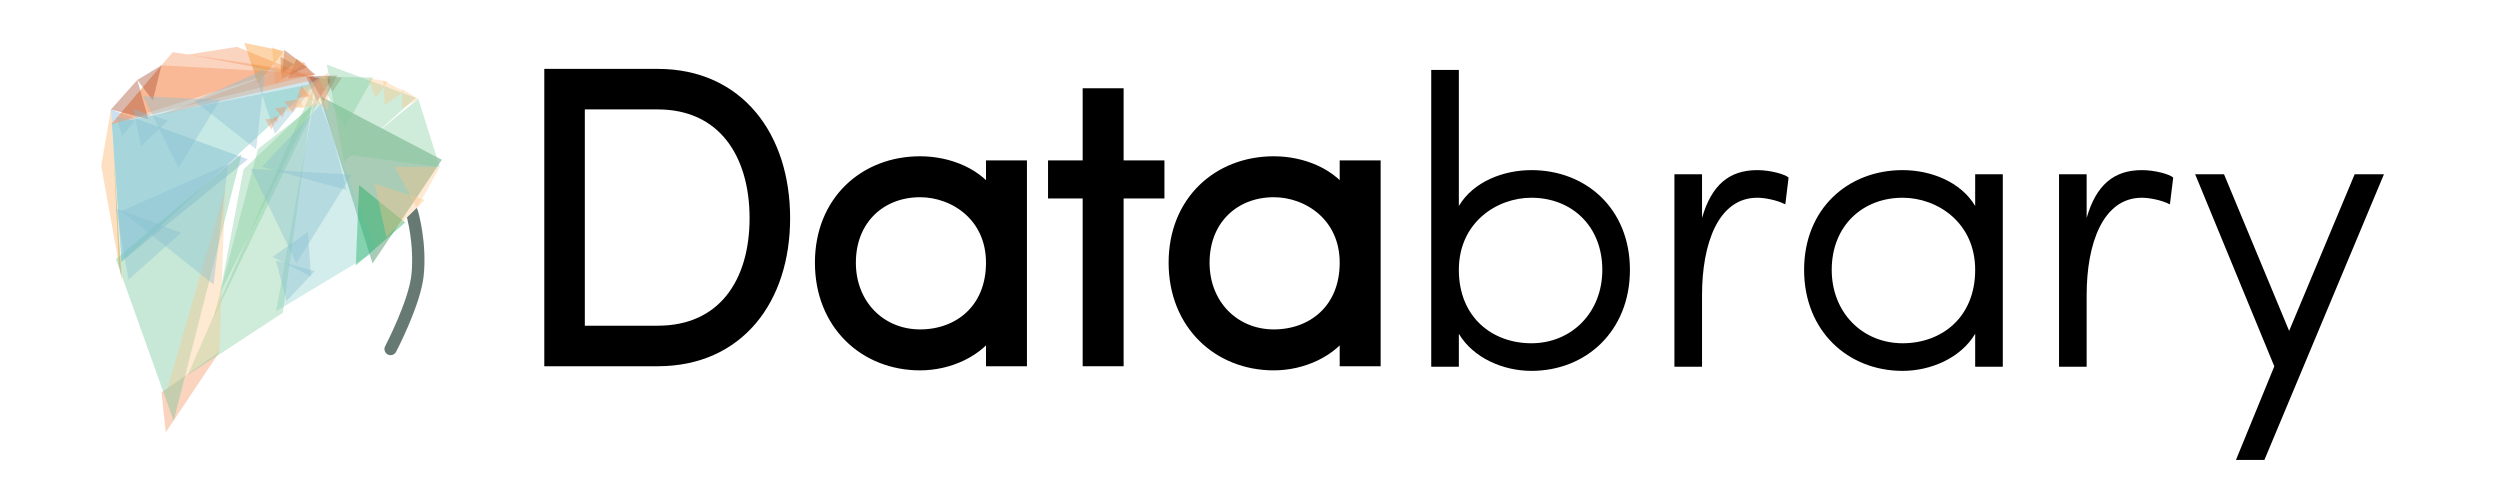
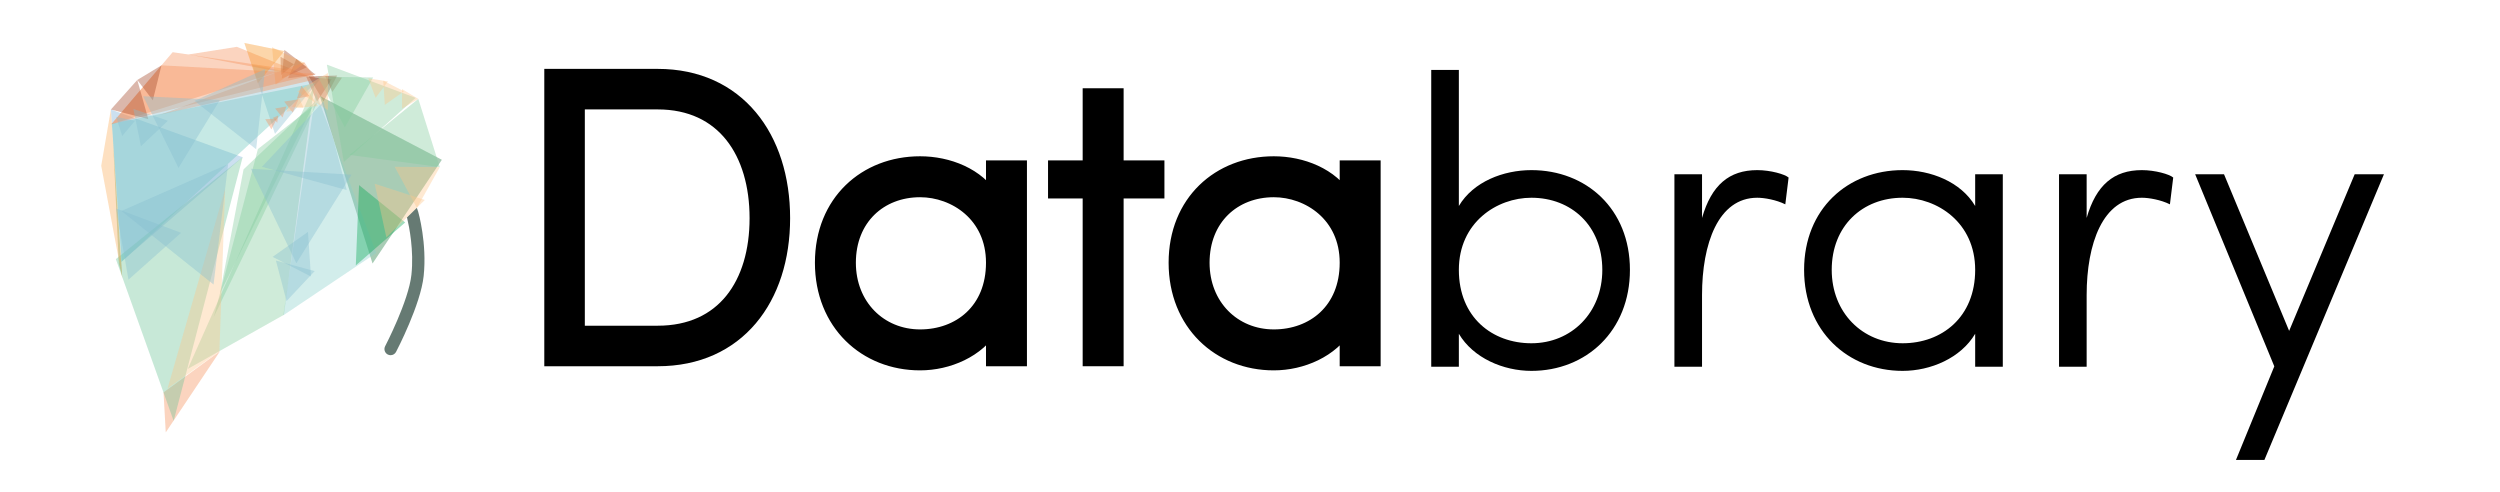
<svg xmlns="http://www.w3.org/2000/svg" version="1.1" id="Layer_1" x="0px" y="0px" width="2437.92px" height="479.52px" viewBox="0 0 2437.92 479.52" enable-background="new 0 0 2437.92 479.52" xml:space="preserve">
  <g id="Layer_1_1_">
    <g>
      <g>
-         <path fill="none" d="M538.276,357.646V80.674h104.115c78.39,0,122.608,60.299,122.608,139.09     c0,78.388-44.219,137.883-122.608,137.883L538.276,357.646L538.276,357.646z M564.808,331.115h77.584     c63.917,0,96.076-47.436,96.076-111.352c0-63.917-32.159-112.558-96.076-112.558h-77.584V331.115z" />
-         <path fill="none" d="M995.944,357.646H969.01v-32.158c-14.069,23.717-43.416,36.179-70.751,36.179     c-53.465,0-96.076-38.993-96.076-98.487c0-59.496,42.611-97.283,96.076-97.283c27.335,0,56.682,11.256,70.751,34.973v-30.953     h26.935V357.646L995.944,357.646z M898.259,334.733c38.189,0,70.751-25.325,70.751-71.556c0-46.229-36.982-70.349-70.751-70.349     c-38.993,0-69.143,27.335-69.143,70.349C829.117,304.986,859.266,334.733,898.259,334.733z" />
-         <path fill="none" d="M1063.282,357.646v-163.61h-33.769v-24.12h33.769V99.567h26.934v70.349h39.797v24.12h-39.797v163.61     H1063.282z" />
-         <path fill="none" d="M1340.859,357.646h-26.935v-32.158c-14.069,23.717-43.416,36.179-70.75,36.179     c-53.466,0-96.078-38.993-96.078-98.487c0-59.496,42.611-97.283,96.078-97.283c27.334,0,56.681,11.256,70.75,34.973v-30.953     h26.935V357.646z M1243.176,334.733c38.188,0,70.75-25.325,70.75-71.556c0-46.229-36.983-70.349-70.75-70.349     c-38.995,0-69.144,27.335-69.144,70.349C1174.032,304.986,1204.181,334.733,1243.176,334.733z" />
-         <path d="M1395.695,68.212h26.934V200.87c14.068-23.717,43.414-34.973,70.75-34.973c53.465,0,96.076,37.787,96.076,97.283     c0,59.494-42.611,98.487-96.076,98.487c-27.336,0-56.682-12.462-70.75-36.179v32.158h-26.934V68.212z M1493.379,192.83     c-33.768,0-70.75,24.12-70.75,70.35c0,46.229,32.562,71.555,70.75,71.555c38.994,0,69.143-29.748,69.143-71.555     C1562.521,220.166,1532.373,192.83,1493.379,192.83z" />
-         <path d="M1740.969,199.262c-8.844-4.422-20.5-6.432-27.334-6.432c-38.188,0-53.867,45.023-53.867,94.87v69.946h-26.934v-187.73     h26.934v42.611c9.246-32.159,26.531-46.631,53.867-46.631c12.863,0,26.935,4.02,30.551,7.236L1740.969,199.262z" />
-         <path d="M1953.062,357.646h-26.935v-32.158c-14.067,23.717-43.414,36.179-70.75,36.179c-53.465,0-96.076-38.993-96.076-98.487     c0-59.496,42.611-97.283,96.076-97.283c27.336,0,56.683,11.256,70.75,34.973v-30.953h26.935V357.646z M1855.379,334.733     c38.189,0,70.75-25.325,70.75-71.556c0-46.229-36.982-70.349-70.75-70.349c-38.994,0-69.143,27.335-69.143,70.349     C1786.236,304.986,1816.385,334.733,1855.379,334.733z" />
+         <path fill="none" d="M538.276,357.646V80.674h104.114c78.391,0,122.608,60.299,122.608,139.09     c0,78.388-44.219,137.883-122.608,137.883L538.276,357.646L538.276,357.646z M564.808,331.115h77.584     c63.917,0,96.076-47.436,96.076-111.352c0-63.917-32.159-112.558-96.076-112.558h-77.584V331.115z" />
+         <path fill="none" d="M995.944,357.646H969.01v-32.158c-14.068,23.717-43.416,36.179-70.751,36.179     c-53.465,0-96.076-38.993-96.076-98.487c0-59.496,42.611-97.283,96.076-97.283c27.335,0,56.683,11.256,70.751,34.973v-30.953     h26.936L995.944,357.646L995.944,357.646z M898.259,334.733c38.189,0,70.751-25.325,70.751-71.557     c0-46.229-36.981-70.349-70.751-70.349c-38.993,0-69.143,27.335-69.143,70.349C829.117,304.986,859.266,334.733,898.259,334.733z     " />
+         <path fill="none" d="M1063.282,357.646v-163.61h-33.77v-24.12h33.77V99.567h26.934v70.349h39.797v24.12h-39.797v163.61H1063.282z     " />
+         <path fill="none" d="M1340.859,357.646h-26.936v-32.158c-14.068,23.717-43.416,36.179-70.75,36.179     c-53.466,0-96.078-38.993-96.078-98.487c0-59.496,42.611-97.283,96.078-97.283c27.334,0,56.682,11.256,70.75,34.973v-30.953     h26.936V357.646z M1243.176,334.733c38.188,0,70.75-25.325,70.75-71.557c0-46.229-36.982-70.349-70.75-70.349     c-38.995,0-69.144,27.335-69.144,70.349C1174.032,304.986,1204.181,334.733,1243.176,334.733z" />
+         <path d="M1395.695,68.212h26.934V200.87c14.068-23.717,43.414-34.973,70.75-34.973c53.465,0,96.076,37.787,96.076,97.283     c0,59.494-42.611,98.487-96.076,98.487c-27.336,0-56.682-12.462-70.75-36.179v32.157h-26.934V68.212z M1493.379,192.83     c-33.768,0-70.75,24.12-70.75,70.35s32.562,71.556,70.75,71.556c38.994,0,69.143-29.749,69.143-71.556     C1562.521,220.166,1532.373,192.83,1493.379,192.83z" />
+         <path d="M1740.969,199.262c-8.844-4.422-20.5-6.432-27.334-6.432c-38.188,0-53.867,45.023-53.867,94.87v69.946h-26.934v-187.73     h26.934v42.611c9.246-32.159,26.531-46.631,53.867-46.631c12.863,0,26.936,4.02,30.551,7.236L1740.969,199.262z" />
+         <path d="M1953.062,357.646h-26.936v-32.158c-14.067,23.717-43.414,36.179-70.75,36.179c-53.465,0-96.076-38.993-96.076-98.487     c0-59.496,42.611-97.283,96.076-97.283c27.336,0,56.683,11.256,70.75,34.973v-30.953h26.936V357.646z M1855.379,334.733     c38.189,0,70.75-25.325,70.75-71.557c0-46.229-36.982-70.349-70.75-70.349c-38.994,0-69.143,27.335-69.143,70.349     C1786.236,304.986,1816.385,334.733,1855.379,334.733z" />
        <path d="M2116.035,199.262c-8.844-4.422-20.502-6.432-27.336-6.432c-38.189,0-53.867,45.023-53.867,94.87v69.946h-26.934v-187.73     h26.934v42.611c9.246-32.159,26.531-46.631,53.867-46.631c12.863,0,26.934,4.02,30.551,7.236L2116.035,199.262z" />
-         <path d="M2180.438,448.498l37.386-91.253l-77.185-187.329h28.142l63.514,152.757l63.918-152.757h28.541l-116.578,278.582     H2180.438z" />
+         <path d="M2180.438,448.498l37.387-91.253l-77.186-187.329h28.143l63.514,152.757l63.918-152.757h28.541l-116.578,278.582     H2180.438z" />
      </g>
      <g>
        <g>
-           <path d="M537.276,350.646V73.674h104.115c78.39,0,122.608,60.299,122.608,139.09c0,78.388-44.219,137.883-122.608,137.883      L537.276,350.646L537.276,350.646z M563.808,324.115h77.584c63.917,0,96.076-47.436,96.076-111.352      c0-63.917-32.159-112.558-96.076-112.558h-77.584V324.115z" />
-           <path d="M994.944,350.646H968.01v-32.158c-14.069,23.717-43.416,36.179-70.751,36.179c-53.465,0-96.076-38.993-96.076-98.487      c0-59.496,42.611-97.283,96.076-97.283c27.335,0,56.682,11.256,70.751,34.973v-30.953h26.935V350.646L994.944,350.646z       M897.259,327.733c38.189,0,70.751-25.325,70.751-71.556c0-46.229-36.982-70.349-70.751-70.349      c-38.993,0-69.143,27.335-69.143,70.349C828.117,297.986,858.266,327.733,897.259,327.733z" />
-           <path d="M1062.282,350.646v-163.61h-33.769v-24.12h33.769V92.567h26.934v70.349h39.797v24.12h-39.797v163.61H1062.282z" />
-           <path d="M1339.859,350.646h-26.935v-32.158c-14.069,23.717-43.416,36.179-70.75,36.179c-53.466,0-96.078-38.993-96.078-98.487      c0-59.496,42.611-97.283,96.078-97.283c27.334,0,56.681,11.256,70.75,34.973v-30.953h26.935V350.646z M1242.176,327.733      c38.188,0,70.75-25.325,70.75-71.556c0-46.229-36.983-70.349-70.75-70.349c-38.995,0-69.144,27.335-69.144,70.349      C1173.032,297.986,1203.181,327.733,1242.176,327.733z" />
+           <path d="M537.276,350.646V73.674h104.114c78.391,0,122.608,60.299,122.608,139.09c0,78.388-44.219,137.883-122.608,137.883      L537.276,350.646L537.276,350.646z M563.808,324.115h77.584c63.917,0,96.076-47.436,96.076-111.352      c0-63.917-32.159-112.558-96.076-112.558h-77.584V324.115z" />
+           <path d="M994.944,350.646H968.01v-32.158c-14.068,23.717-43.416,36.179-70.751,36.179c-53.465,0-96.076-38.993-96.076-98.487      c0-59.496,42.611-97.283,96.076-97.283c27.335,0,56.683,11.256,70.751,34.973v-30.953h26.936L994.944,350.646L994.944,350.646z       M897.259,327.733c38.189,0,70.751-25.325,70.751-71.557c0-46.229-36.981-70.349-70.751-70.349      c-38.993,0-69.143,27.335-69.143,70.349C828.117,297.986,858.266,327.733,897.259,327.733z" />
+           <path d="M1062.282,350.646v-163.61h-33.77v-24.12h33.77V92.567h26.934v70.349h39.797v24.12h-39.797v163.61H1062.282z" />
+           <path d="M1339.859,350.646h-26.936v-32.158c-14.068,23.717-43.416,36.179-70.75,36.179c-53.466,0-96.078-38.993-96.078-98.487      c0-59.496,42.611-97.283,96.078-97.283c27.334,0,56.682,11.256,70.75,34.973v-30.953h26.936V350.646z M1242.176,327.733      c38.188,0,70.75-25.325,70.75-71.557c0-46.229-36.982-70.349-70.75-70.349c-38.995,0-69.144,27.335-69.144,70.349      C1173.032,297.986,1203.181,327.733,1242.176,327.733z" />
        </g>
        <g>
-           <path fill="none" stroke="#000000" stroke-width="13" d="M537.276,350.646V73.674h104.115      c78.39,0,122.608,60.299,122.608,139.09c0,78.388-44.219,137.883-122.608,137.883L537.276,350.646L537.276,350.646z       M563.808,324.115h77.584c63.917,0,96.076-47.436,96.076-111.352c0-63.917-32.159-112.558-96.076-112.558h-77.584V324.115z" />
-           <path fill="none" stroke="#000000" stroke-width="13" d="M994.944,350.646H968.01v-32.158      c-14.069,23.717-43.416,36.179-70.751,36.179c-53.465,0-96.076-38.993-96.076-98.487c0-59.496,42.611-97.283,96.076-97.283      c27.335,0,56.682,11.256,70.751,34.973v-30.953h26.935V350.646L994.944,350.646z M897.259,327.733      c38.189,0,70.751-25.325,70.751-71.556c0-46.229-36.982-70.349-70.751-70.349c-38.993,0-69.143,27.335-69.143,70.349      C828.117,297.986,858.266,327.733,897.259,327.733z" />
-           <path fill="none" stroke="#000000" stroke-width="13" d="M1062.282,350.646v-163.61h-33.769v-24.12h33.769V92.567h26.934v70.349      h39.797v24.12h-39.797v163.61H1062.282z" />
-           <path fill="none" stroke="#000000" stroke-width="13" d="M1339.859,350.646h-26.935v-32.158      c-14.069,23.717-43.416,36.179-70.75,36.179c-53.466,0-96.078-38.993-96.078-98.487c0-59.496,42.611-97.283,96.078-97.283      c27.334,0,56.681,11.256,70.75,34.973v-30.953h26.935V350.646z M1242.176,327.733c38.188,0,70.75-25.325,70.75-71.556      c0-46.229-36.983-70.349-70.75-70.349c-38.995,0-69.144,27.335-69.144,70.349      C1173.032,297.986,1203.181,327.733,1242.176,327.733z" />
+           <path fill="none" stroke="#000000" stroke-width="13" d="M537.276,350.646V73.674h104.114      c78.391,0,122.608,60.299,122.608,139.09c0,78.388-44.219,137.883-122.608,137.883L537.276,350.646L537.276,350.646z       M563.808,324.115h77.584c63.917,0,96.076-47.436,96.076-111.352c0-63.917-32.159-112.558-96.076-112.558h-77.584V324.115z" />
+           <path fill="none" stroke="#000000" stroke-width="13" d="M994.944,350.646H968.01v-32.158      c-14.068,23.717-43.416,36.179-70.751,36.179c-53.465,0-96.076-38.993-96.076-98.487c0-59.496,42.611-97.283,96.076-97.283      c27.335,0,56.683,11.256,70.751,34.973v-30.953h26.936L994.944,350.646L994.944,350.646z M897.259,327.733      c38.189,0,70.751-25.325,70.751-71.557c0-46.229-36.981-70.349-70.751-70.349c-38.993,0-69.143,27.335-69.143,70.349      C828.117,297.986,858.266,327.733,897.259,327.733z" />
+           <path fill="none" stroke="#000000" stroke-width="13" d="M1062.282,350.646v-163.61h-33.77v-24.12h33.77V92.567h26.934v70.349      h39.797v24.12h-39.797v163.61H1062.282z" />
+           <path fill="none" stroke="#000000" stroke-width="13" d="M1339.859,350.646h-26.936v-32.158      c-14.068,23.717-43.416,36.179-70.75,36.179c-53.466,0-96.078-38.993-96.078-98.487c0-59.496,42.611-97.283,96.078-97.283      c27.334,0,56.682,11.256,70.75,34.973v-30.953h26.936V350.646z M1242.176,327.733c38.188,0,70.75-25.325,70.75-71.557      c0-46.229-36.982-70.349-70.75-70.349c-38.995,0-69.144,27.335-69.144,70.349      C1173.032,297.986,1203.181,327.733,1242.176,327.733z" />
        </g>
      </g>
    </g>
  </g>
  <g opacity="0.8">
-     <path fill="#405950" d="M380.89,346.383c-0.937,0-1.888-0.22-2.776-0.685c-2.936-1.536-4.071-5.161-2.535-8.098   c0.229-0.438,22.896-44.014,25.629-69.696c2.521-23.686-2.16-46.727-4.129-54.98c-0.03-0.125-0.244-0.915-0.244-0.915l9.639-9.395   c0,0,1.067,2.901,1.329,3.819c0.357,1.251,8.715,31,5.337,62.741c-2.975,27.956-25.952,72.123-26.929,73.989   C385.14,345.211,383.052,346.383,380.89,346.383z" />
+     <path fill="#405950" d="M380.89,346.383c-0.937,0-1.888-0.22-2.776-0.685c-2.936-1.536-4.071-5.161-2.535-8.099   c0.229-0.438,22.896-44.014,25.629-69.695c2.521-23.687-2.16-46.728-4.129-54.98c-0.03-0.125-0.244-0.915-0.244-0.915l9.639-9.395   c0,0,1.067,2.901,1.329,3.819c0.357,1.251,8.715,31,5.337,62.741c-2.975,27.956-25.952,72.123-26.929,73.989   C385.14,345.211,383.052,346.383,380.89,346.383z" />
  </g>
  <g id="triangles">
    <g>
      <g>
        <polygon fill="#87BFD1" fill-opacity="0.38" points="312.695,76.655 268.148,130.565 245.897,63.089    " />
-         <polygon fill="#448CCA" fill-opacity="0.271" points="241.604,155.321 118.694,254.828 108.134,106.817    " />
-         <polygon fill="#589A43" fill-opacity="0.38" points="118.104,268.964 115.847,257.438 110.288,138.125    " />
+         <polygon fill="#448CCA" fill-opacity="0.271" points="236.599,153.319 118.694,254.828 108.134,106.817    " />
+         <polygon fill="#589A43" fill-opacity="0.38" points="119.105,268.964 115.847,257.438 110.288,138.125    " />
        <polygon fill="#F68E57" fill-opacity="0.38" points="108.524,121.16 168.38,50.889 279.447,67.422    " />
        <polygon fill="#F68E57" fill-opacity="0.38" points="231.013,45.663 306.355,76.394 183.571,53.15    " />
        <polygon fill="#9F4322" fill-opacity="0.38" points="286.647,62.722 273.562,55.375 273.994,73.232    " />
        <polygon fill="#9F4322" fill-opacity="0.38" points="289.012,57.448 280.886,76.316 307.619,72.832    " />
        <polygon fill="#9F4322" fill-opacity="0.38" points="299.381,65.501 274.824,76.613 277.291,48.664    " />
        <polygon fill="#A14323" fill-opacity="0.38" points="309.152,99.083 298.608,74.852 323.502,77.218    " />
        <polygon fill="#F89520" fill-opacity="0.38" points="238.257,41.874 251.306,81.333 277.274,49.797    " />
        <polygon fill="#FAAF5E" fill-opacity="0.38" points="268.705,82.499 265.304,46.102 297.148,61.594    " />
        <polygon fill="#F68E57" fill-opacity="0.38" points="308.122,77.362 156.052,111.917 296.756,60.654    " />
        <polygon fill="#974021" fill-opacity="0.377" points="315.554,98.992 328.807,73.632 301.101,74.411    " />
        <polygon fill="#1C7B3E" fill-opacity="0.38" points="311.79,93.486 430.886,155.813 363.286,256.959    " />
-         <polygon fill="#8AD1CA" fill-opacity="0.38" points="307.846,89.866 269.275,303.473 366.918,244.712    " />
+         <polygon fill="#8AD1CA" fill-opacity="0.38" points="307.846,89.866 276.282,307.477 366.918,246.714    " />
        <polygon fill="#F68E57" fill-opacity="0.38" points="108.439,121.272 308.48,71.995 157.469,63.699    " />
        <polygon fill="#A04323" fill-opacity="0.38" points="157.469,63.699 133.877,77.979 149.038,97.832    " />
        <polygon fill="#A04323" fill-opacity="0.38" points="108.134,106.817 144.631,116.175 133.877,77.979    " />
        <polygon fill="#82CA9C" fill-opacity="0.38" points="251.51,145.313 208.45,309.146 309.473,100.061    " />
-         <polygon fill="#F68E57" fill-opacity="0.38" points="214.538,342.501 161.634,421.645 157.469,382.63    " />
-         <polygon fill="#82CA9C" fill-opacity="0.38" points="183.153,365.73 275.828,305.005 306.5,82.862    " />
-         <polygon fill="#6EC498" fill-opacity="0.38" points="112.947,252.674 235.649,150.125 169.338,410.396    " />
+         <polygon fill="#F68E57" fill-opacity="0.38" points="214.538,342.501 161.634,421.645 159.471,382.63    " />
+         <polygon fill="#82CA9C" fill-opacity="0.38" points="183.153,359.725 276.829,307.007 306.5,82.862    " />
+         <polygon fill="#6EC498" fill-opacity="0.38" points="112.947,252.674 236.65,153.128 169.338,410.396    " />
        <polygon fill="#6BC7BC" fill-opacity="0.38" points="118.277,255.667 307.798,81.004 108.983,120.57    " />
-         <polygon fill="#FAAF5E" fill-opacity="0.38" points="119.268,276.363 108.134,106.817 98.71,161.658    " />
+         <polygon fill="#FAAF5E" fill-opacity="0.38" points="119.268,271.358 108.134,106.817 98.71,161.658    " />
        <polygon fill="#82CA9C" fill-opacity="0.38" points="214.5,286.128 237.509,165.151 307.5,98.795    " />
        <polygon fill="#FDC789" fill-opacity="0.38" points="296.13,105.233 291.319,94.427 284.603,104.043    " />
        <polygon fill="#FDC789" fill-opacity="0.38" points="310.056,103.518 297.341,83.854 287.657,105.233    " />
        <polygon fill="#FDC789" fill-opacity="0.38" points="163.328,378.979 219.548,184.189 213.944,342.756    " />
        <polygon fill="#A14423" fill-opacity="0.38" points="333.485,75.748 317.155,74.129 324.093,89.68    " />
        <polygon fill="#82CA9C" fill-opacity="0.38" points="309.91,74.724 336.291,124.221 363.875,75.554    " />
        <polygon fill="#FDC789" fill-opacity="0.38" points="319.77,107.383 319.813,71.084 289.812,89.223    " />
        <polygon fill="#87BFD1" fill-opacity="0.38" points="222.477,159.974 118.39,205.725 208.261,277.486    " />
        <polygon fill="#87BFD1" fill-opacity="0.38" points="176.554,227.044 125.261,272.742 113.234,203.299    " />
        <polygon fill="#87BFD1" fill-opacity="0.38" points="113.304,113.935 119.162,132.6 131.586,117.866    " />
        <polygon fill="#87BFD1" fill-opacity="0.38" points="137.451,142.619 163.765,117.749 130.076,106.272    " />
        <polygon fill="#87BFD1" fill-opacity="0.38" points="174.05,163.756 139.557,93.844 214.5,97.496    " />
        <polygon fill="#87BFD1" fill-opacity="0.38" points="249.775,145.532 189.591,98.374 258.6,67.357    " />
        <polygon fill="#82CA9C" fill-opacity="0.38" points="335.307,158 405.298,95.444 318.747,63.016    " />
        <polygon fill="#82CA9C" fill-opacity="0.38" points="340.778,151.118 428.867,162.963 407.903,96.42    " />
        <polygon fill="#03A750" fill-opacity="0.38" points="350.149,180.523 346.971,258.838 395.102,216.953    " />
        <polygon fill="#87BFD1" fill-opacity="0.38" points="255.43,162.679 338.113,185.345 315.447,98.901    " />
        <polygon fill="#87BFD1" fill-opacity="0.38" points="342.869,170.348 289.001,256.721 244.674,164.59    " />
        <polygon fill="#87BFD1" fill-opacity="0.38" points="303.218,269.661 300.334,226.117 265.838,250.488    " />
        <polygon fill="#87BFD1" fill-opacity="0.38" points="306.857,264.376 279.423,293.598 269.066,254.061    " />
        <polygon fill="#FDC789" fill-opacity="0.38" points="359.164,76.375 378.368,79.413 366.25,95.392    " />
        <polygon fill="#FDC789" fill-opacity="0.38" points="373.706,78.64 393.935,89.046 375.274,102.256    " />
        <polygon fill="#FDC789" fill-opacity="0.38" points="392.022,86.828 392.04,105.974 407.903,96.42    " />
        <polygon fill="#FDC789" fill-opacity="0.38" points="384.88,162.66 428.867,162.963 406.569,202.79    " />
        <polygon fill="#FDC789" fill-opacity="0.38" points="376.788,231.549 414.279,195.006 365.356,179.183    " />
        <polygon fill="#F79057" fill-opacity="0.38" points="275.487,114.582 279.281,103.842 268.276,105.775    " />
        <polygon fill="#F79057" fill-opacity="0.38" points="301.736,93.762 293.922,83.569 289.506,96.021    " />
        <polygon fill="#F79057" fill-opacity="0.38" points="285.489,109.81 277.06,99.055 291.33,96.776    " />
        <polygon fill="#F79057" fill-opacity="0.38" points="266.123,114.822 270.362,119.772 271.285,112.671    " />
        <polygon fill="#FDC789" fill-opacity="0.38" points="279.378,108.963 285.333,107.966 281.503,102.909    " />
        <polygon fill="#F68C54" fill-opacity="0.369" points="264.649,126.188 258.625,116.25 270.084,115.6    " />
      </g>
    </g>
  </g>
</svg>
